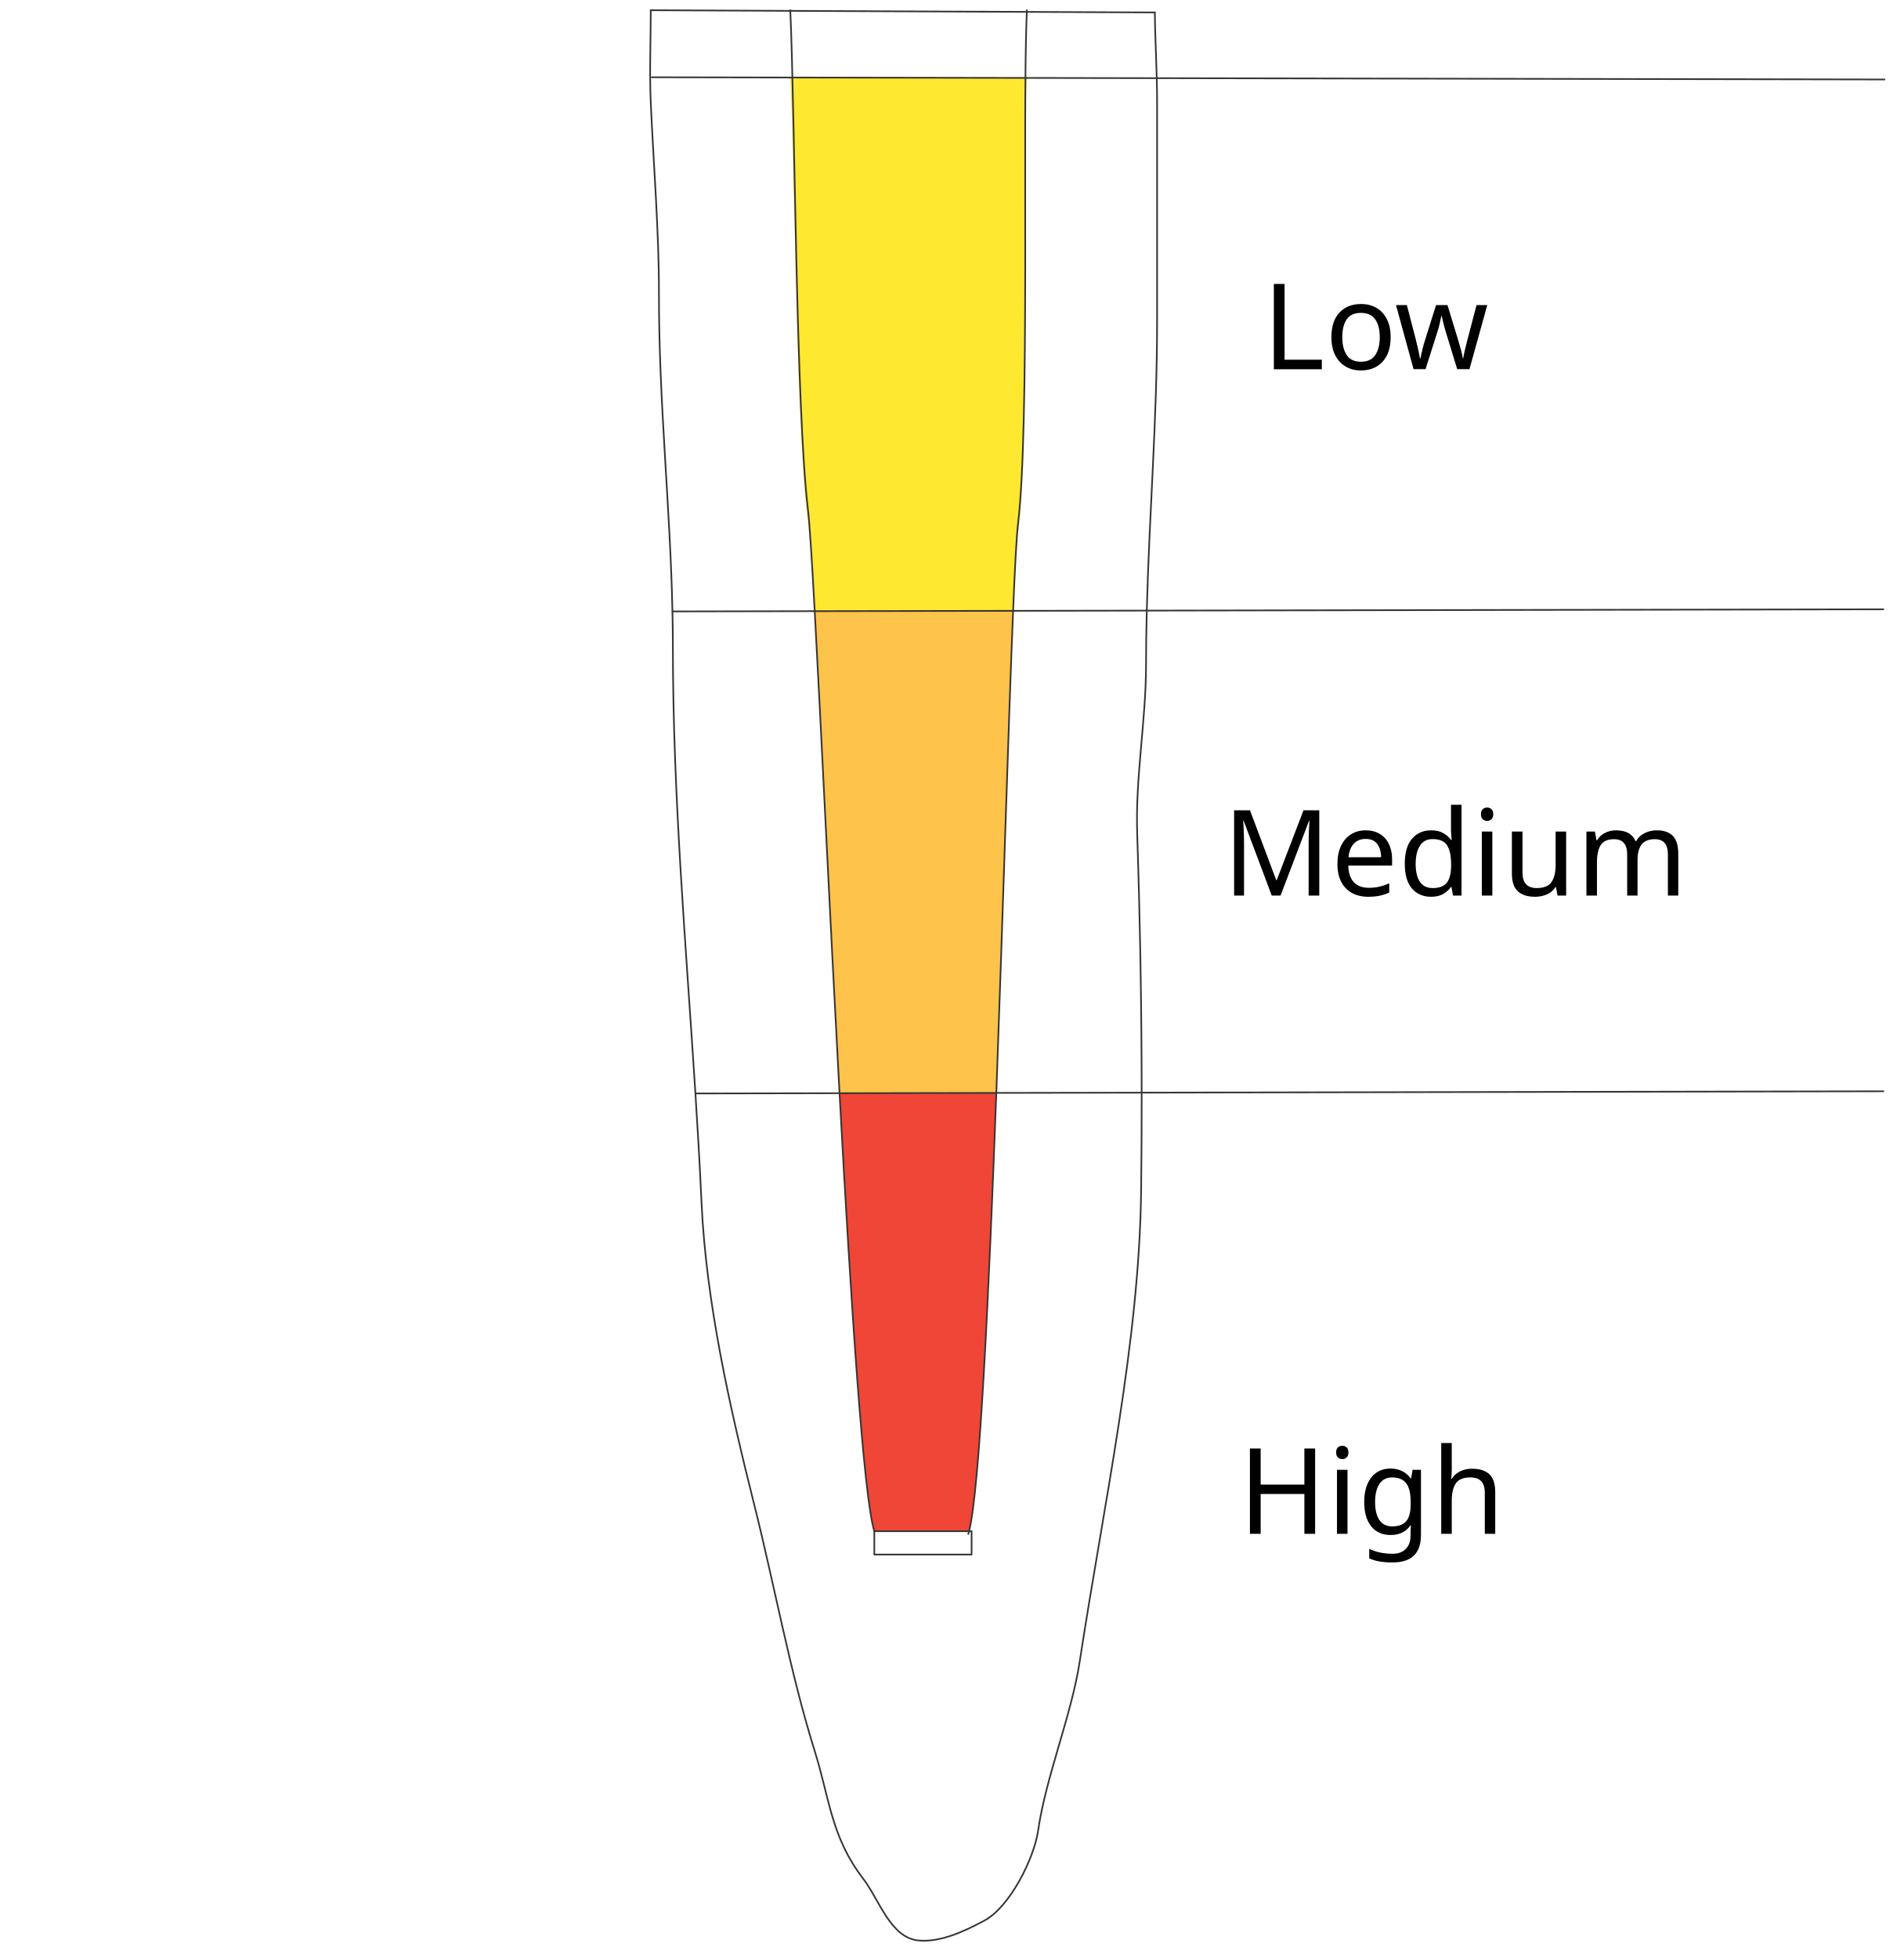
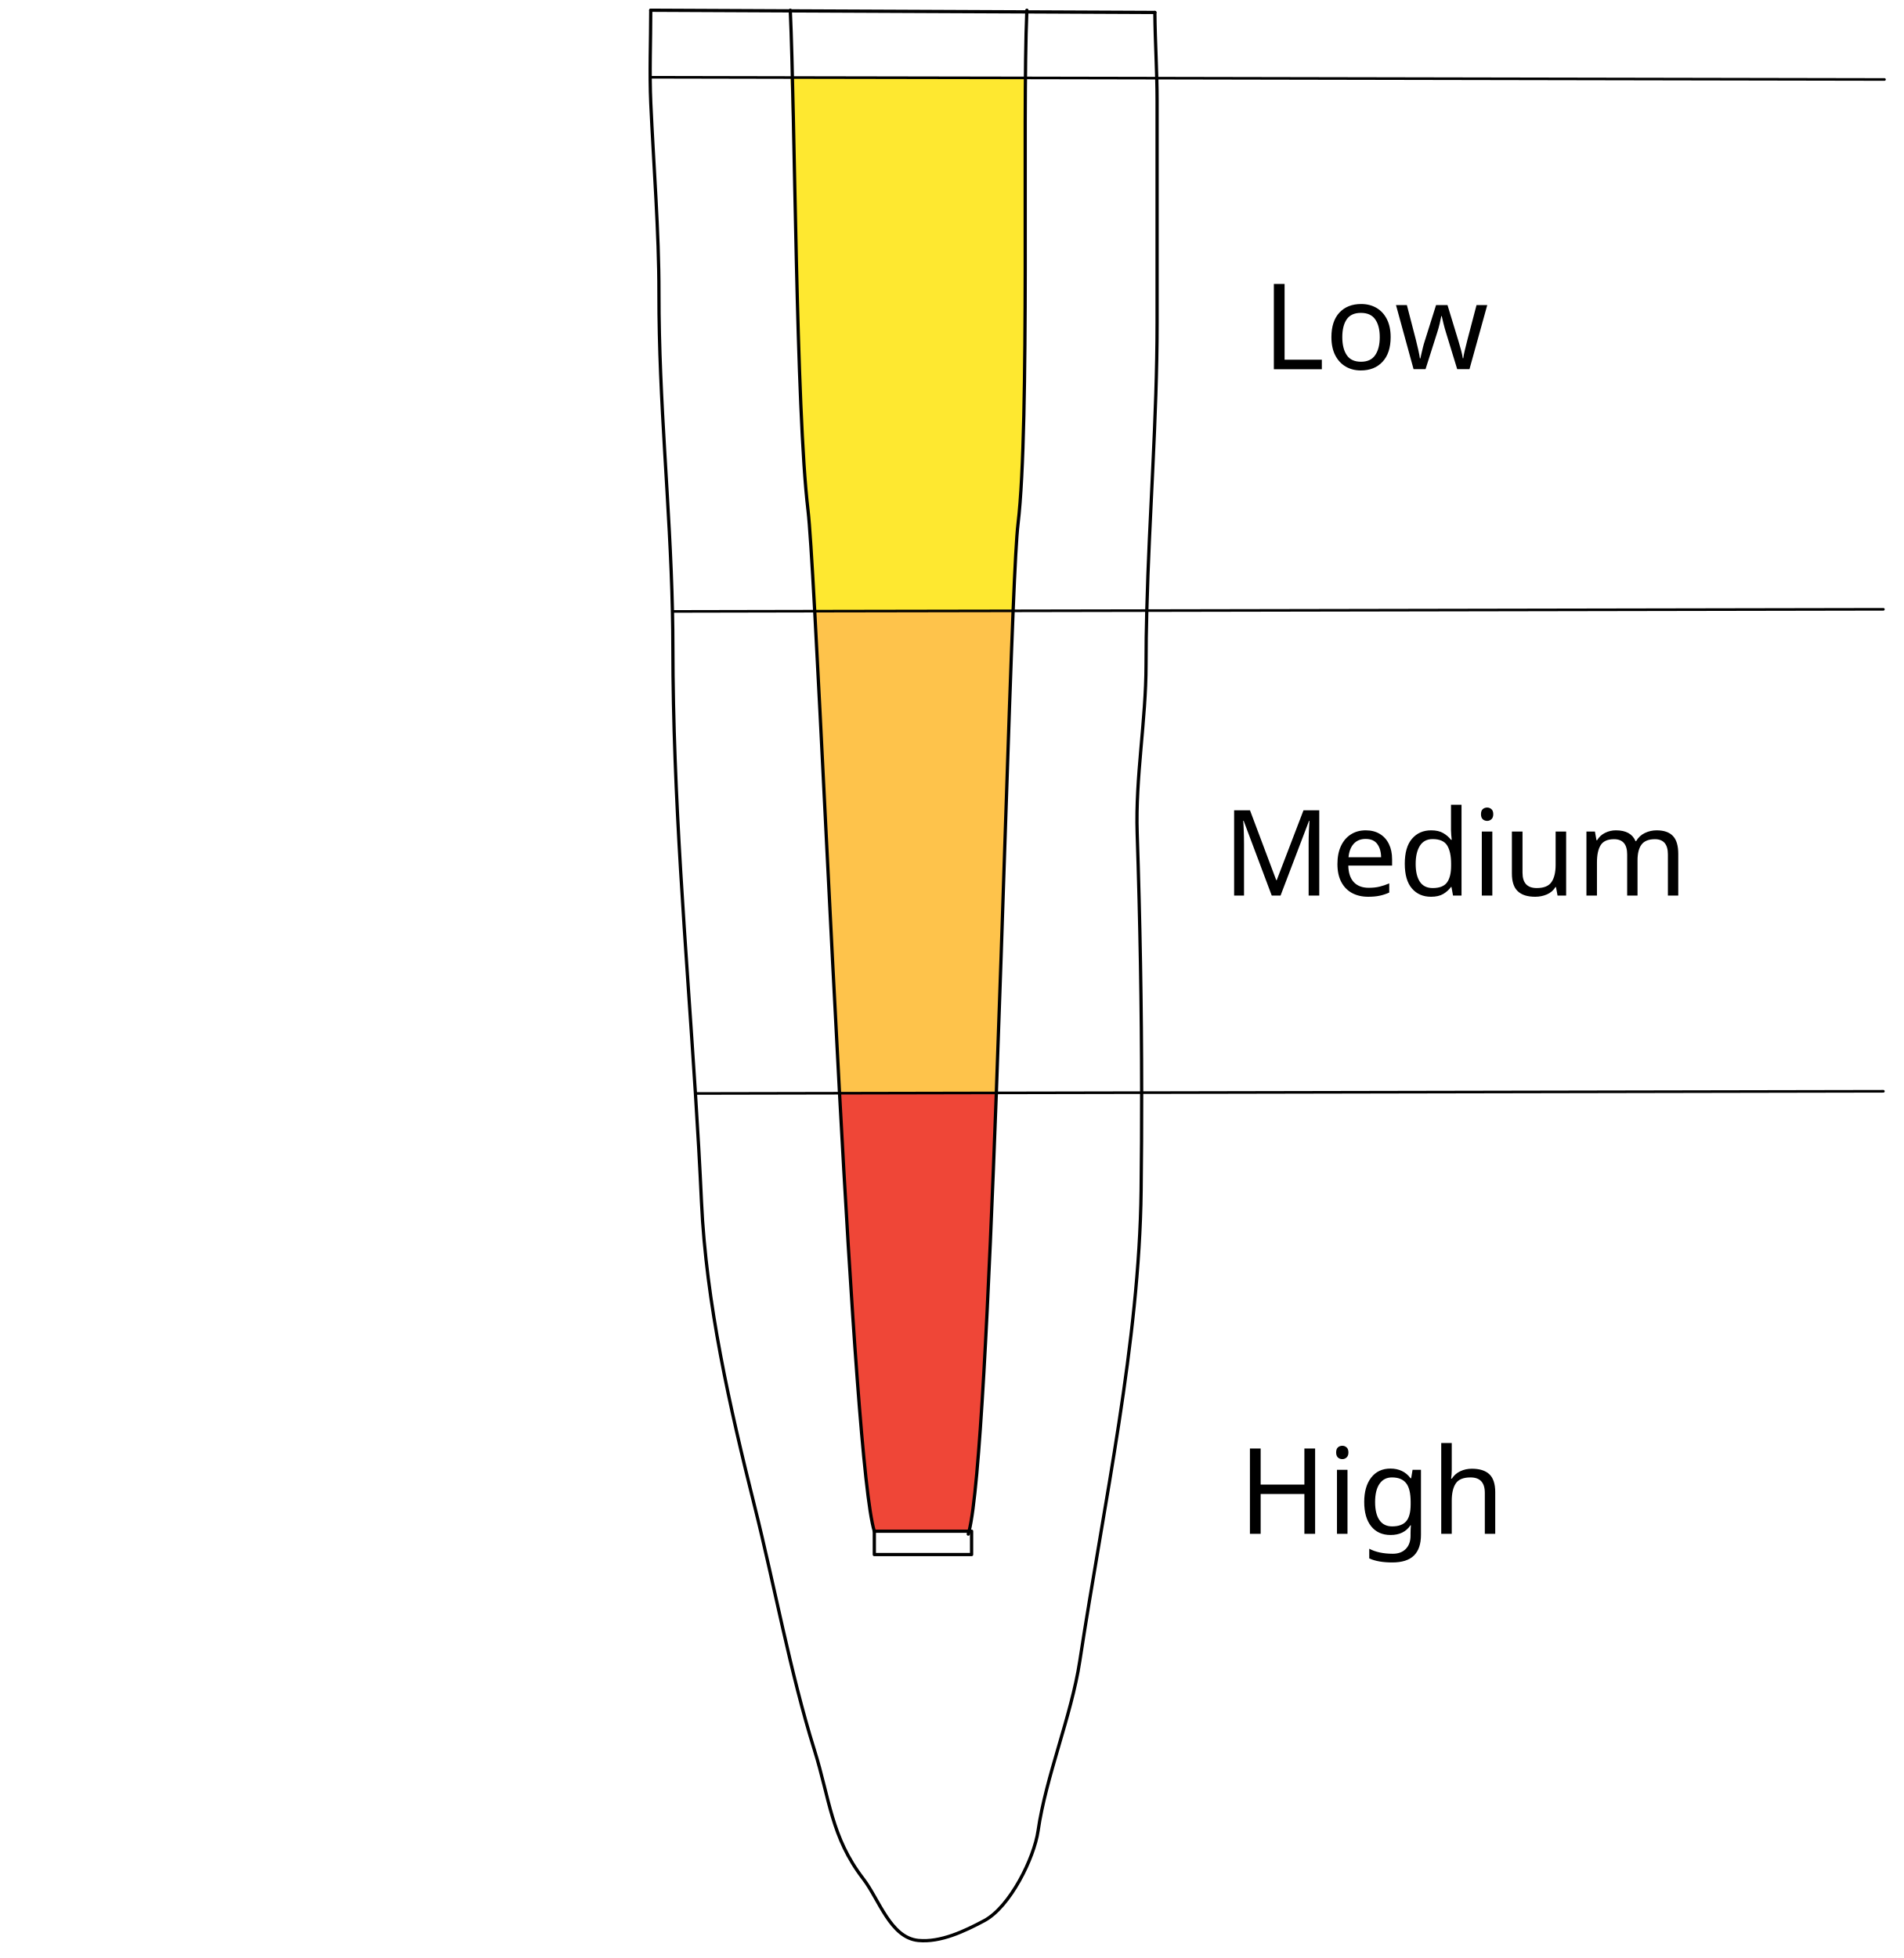
- <svg xmlns="http://www.w3.org/2000/svg" version="1.1" xml:space="preserve" width="291.605" height="300" viewBox="0 0 291.605 300" class="root">
+ <svg xmlns="http://www.w3.org/2000/svg" version="1.1" xml:space="preserve" width="291.605" height="300" viewBox="0 0 291.605 300" class="root" id="svg2">
  <defs id="defs6" />
  <g id="g10" transform="matrix(0.5081346,0,0,-0.5081346,0.485853,358.4602)">
    <g id="g12">
      <g id="g14" clip-path="none">
        <g id="g20">
          <g id="g22" />
          <g id="g28">
            <g clip-path="none" id="g30">
              <g transform="translate(252.1802,375.8096)" id="g32" class="high" style="fill:#ef4637;fill-opacity:1;fill-rule:nonzero;stroke:none">
                <path d="m 0,0 47.28,0.09 c -2.3,-61.9 -5.02,-119.55 -8.22,-132.16 l -28.57,0 C 7.23,-121.65 3.44,-63.3 0,0" id="path34" />
              </g>
              <g transform="translate(244.7002,521.1597)" id="g36" class="medium" style="fill:#fec34b;fill-opacity:1;fill-rule:nonzero;stroke:none">
                <path d="M 0,0 59.819,0.1 C 58.439,-33.11 56.76,-90.82 54.76,-145.26 L 7.48,-145.35 C 4.57,-91.74 1.9,-34.58 0,0" style="fill:#fec34b;fill-opacity:1;fill-rule:nonzero;stroke:none" id="path38" />
              </g>
              <g transform="translate(237.3398,702.1694)" id="g40" class="low" style="fill:#fee830;fill-opacity:1;fill-rule:nonzero;stroke:none">
                <path d="m 0,-19.862 71.311,-0.276 C 69.95,-47.763 72.28,-130.745 68.66,-157.587 68.21,-160.917 67.72,-169.205 67.18,-180.921 L 7.36,-181.01 c -0.85,13.764 -1.54,23.503 -2.03,27.162 C 1.7,-126.917 1.4,-47.193 0,-19.862" style="fill:#fee830;fill-opacity:1;fill-rule:nonzero;stroke:none;stroke-width:0.944" id="path42" />
              </g>
            </g>
          </g>
        </g>
        <g id="g44" transform="translate(195.2598,702.3599)">
-           <path d="m 0,0 c 0,-9.31 -0.41,-18.72 0.01,-28.01 0.82,-18.32 2.49,-38.92 2.46,-57.33 -0.04,-32.91 3.37,-63.54 4.07,-95.94 0.08,-3.62 0.13,-7.26 0.13,-10.93 0.04,-45.05 3.94,-89.57 6.8,-134.42 0.7,-10.89 1.33,-21.8 1.83,-32.741 1.41,-30.519 8.52,-61.799 16.02,-91.729 5.92,-23.59 10.75,-50.24 18.01,-73.441 4.67,-14.919 5.05,-26.279 14.74,-38.879 4.8,-6.241 8.18,-17.76 16.59,-18.6 6.74,-0.66 14.021,2.83 19.89,5.96 7.79,4.149 15.06,18.89 16.24,27.109 2.37,16.401 10.061,34.75 12.561,51.091 7.359,48.12 17.969,96.199 18.509,141.97 0.12,9.89 0.17,19.71 0.161,29.51 -0.021,26.06 -0.481,51.93 -1.351,78.21 -0.56,16.87 2.67,34.03 2.67,50.83 0,5.45 0.08,10.89 0.23,16.31 0.741,29.05 3.1,57.74 3.1,86.81 l 0,66.89 c 0,9.01 -0.6,17.79 -0.67,26.66" style="fill:none;stroke:#373535;stroke-width:0.5;stroke-linecap:round;stroke-linejoin:round;stroke-miterlimit:4;stroke-dasharray:none;stroke-opacity:1" id="path46" />
+           <path d="m 0,0 c 0,-9.31 -0.41,-18.72 0.01,-28.01 0.82,-18.32 2.49,-38.92 2.46,-57.33 -0.04,-32.91 3.37,-63.54 4.07,-95.94 0.08,-3.62 0.13,-7.26 0.13,-10.93 0.04,-45.05 3.94,-89.57 6.8,-134.42 0.7,-10.89 1.33,-21.8 1.83,-32.741 1.41,-30.519 8.52,-61.799 16.02,-91.729 5.92,-23.59 10.75,-50.24 18.01,-73.441 4.67,-14.919 5.05,-26.279 14.74,-38.879 4.8,-6.241 8.18,-17.76 16.59,-18.6 6.74,-0.66 14.021,2.83 19.89,5.96 7.79,4.149 15.06,18.89 16.24,27.109 2.37,16.401 10.061,34.75 12.561,51.091 7.359,48.12 17.969,96.199 18.509,141.97 0.12,9.89 0.17,19.71 0.161,29.51 -0.021,26.06 -0.481,51.93 -1.351,78.21 -0.56,16.87 2.67,34.03 2.67,50.83 0,5.45 0.08,10.89 0.23,16.31 0.741,29.05 3.1,57.74 3.1,86.81 l 0,66.89 c 0,9.01 -0.6,17.79 -0.67,26.66" style="fill:none;stroke:#000000;stroke-width:0.984;stroke-linecap:round;stroke-linejoin:round;stroke-miterlimit:4;stroke-dasharray:none;stroke-opacity:1" id="path46" />
        </g>
        <g id="g48" transform="translate(291.2402,243.7393)">
-           <path d="m 0,0 0.76,0 0,-7.04 -29.33,0 0,7.04 L 0,0 Z" style="fill:none;stroke:#373535;stroke-width:0.5;stroke-linecap:round;stroke-linejoin:round;stroke-miterlimit:4;stroke-dasharray:none;stroke-opacity:1" id="path50" />
+           <path d="m 0,0 0.76,0 0,-7.04 -29.33,0 0,7.04 L 0,0 Z" style="fill:none;stroke:#000000;stroke-width:0.984;stroke-linecap:round;stroke-linejoin:round;stroke-miterlimit:4;stroke-dasharray:none;stroke-opacity:1" id="path50" />
        </g>
        <g id="g52" transform="translate(237.3301,702.3599)">
-           <path d="m 0,0 0,-0.08 c 0.01,-0.03 0.01,-0.07 0.01,-0.11 1.4,-30.7 1.7,-120.25 5.33,-150.5 0.49,-4.11 1.18,-15.05 2.03,-30.51 1.9,-34.58 4.57,-91.74 7.48,-145.35 3.44,-63.3 7.23,-121.651 10.49,-132.071" style="fill:none;stroke:#373535;stroke-width:0.5;stroke-linecap:round;stroke-linejoin:round;stroke-miterlimit:4;stroke-dasharray:none;stroke-opacity:1" id="path54" />
+           <path d="m 0,0 0,-0.08 c 0.01,-0.03 0.01,-0.07 0.01,-0.11 1.4,-30.7 1.7,-120.25 5.33,-150.5 0.49,-4.11 1.18,-15.05 2.03,-30.51 1.9,-34.58 4.57,-91.74 7.48,-145.35 3.44,-63.3 7.23,-121.651 10.49,-132.071" style="fill:none;stroke:#000000;stroke-width:0.984;stroke-linecap:round;stroke-linejoin:round;stroke-miterlimit:4;stroke-dasharray:none;stroke-opacity:1" id="path54" />
        </g>
        <g id="g56" transform="translate(308.6699,702.3599)">
-           <path d="m 0,0 c 0,-0.07 -0.01,-0.13 -0.01,-0.2 0,-0.1 -0.01,-0.2 -0.01,-0.3 -1.36,-31.03 0.97,-124.24 -2.65,-154.39 -0.45,-3.74 -0.94,-13.05 -1.48,-26.21 -1.38,-33.21 -3.06,-90.92 -5.06,-145.36 -2.3,-61.9 -5.019,-119.55 -8.22,-132.161 -0.08,-0.319 -0.16,-0.609 -0.24,-0.869" style="fill:none;stroke:#373535;stroke-width:0.5;stroke-linecap:round;stroke-linejoin:round;stroke-miterlimit:4;stroke-dasharray:none;stroke-opacity:1" id="path58" />
+           <path d="m 0,0 c 0,-0.07 -0.01,-0.13 -0.01,-0.2 0,-0.1 -0.01,-0.2 -0.01,-0.3 -1.36,-31.03 0.97,-124.24 -2.65,-154.39 -0.45,-3.74 -0.94,-13.05 -1.48,-26.21 -1.38,-33.21 -3.06,-90.92 -5.06,-145.36 -2.3,-61.9 -5.019,-119.55 -8.22,-132.161 -0.08,-0.319 -0.16,-0.609 -0.24,-0.869" style="fill:none;stroke:#000000;stroke-width:0.984;stroke-linecap:round;stroke-linejoin:round;stroke-miterlimit:4;stroke-dasharray:none;stroke-opacity:1" id="path58" />
        </g>
        <g id="g60" transform="translate(195.2598,702.3599)">
-           <path d="M 0,0 42.08,-0.19 113.391,-0.5 152,-0.67" style="fill:none;stroke:#373535;stroke-width:0.5;stroke-linecap:round;stroke-linejoin:round;stroke-miterlimit:4;stroke-dasharray:none;stroke-opacity:1" id="path62" />
+           <path d="M 0,0 42.08,-0.19 113.391,-0.5 152,-0.67" style="fill:none;stroke:#000000;stroke-width:0.984;stroke-linecap:round;stroke-linejoin:round;stroke-miterlimit:4;stroke-dasharray:none;stroke-opacity:1" id="path62" />
        </g>
        <g id="g64" transform="translate(208.73,375.7295)">
-           <path d="M 0,0 43.45,0.08 90.73,0.17 134.55,0.25 358.2,0.66" style="fill:none;stroke:#373535;stroke-width:0.5;stroke-linecap:round;stroke-linejoin:round;stroke-miterlimit:4;stroke-dasharray:none;stroke-opacity:1" id="path66" />
+           <path d="M 0,0 43.45,0.08 90.73,0.17 134.55,0.25 358.2,0.66" style="fill:none;stroke:#000000;stroke-width:0.787;stroke-linecap:round;stroke-linejoin:round;stroke-miterlimit:4;stroke-dasharray:none;stroke-opacity:1" id="path66" />
        </g>
        <g id="g68" transform="translate(201.7998,521.0796)">
-           <path d="m 0,0 42.9,0.08 59.82,0.1 40.31,0.07 222.1,0.39" style="fill:none;stroke:#373535;stroke-width:0.5;stroke-linecap:round;stroke-linejoin:round;stroke-miterlimit:4;stroke-dasharray:none;stroke-opacity:1" id="path70" />
+           <path d="m 0,0 42.9,0.08 59.82,0.1 40.31,0.07 222.1,0.39" style="fill:none;stroke:#000000;stroke-width:0.787;stroke-linecap:round;stroke-linejoin:round;stroke-miterlimit:4;stroke-dasharray:none;stroke-opacity:1" id="path70" />
        </g>
        <g id="g72" transform="translate(195.2598,702.3599)">
-           <path d="m 0.331,-20.212 42.07,-0.08 71.33,-0.12 258.27,-0.47" style="fill:none;stroke:#373535;stroke-width:0.5;stroke-linecap:round;stroke-linejoin:round;stroke-miterlimit:4;stroke-dasharray:none;stroke-opacity:1" id="path74" />
+           <path d="m 0.331,-20.212 42.07,-0.08 71.33,-0.12 258.27,-0.47" style="fill:none;stroke:#000000;stroke-width:0.787;stroke-linecap:round;stroke-linejoin:round;stroke-miterlimit:4;stroke-dasharray:none;stroke-opacity:1" id="path74" />
        </g>
      </g>
    </g>
    <text xml:space="preserve" style="font-style:normal;font-variant:normal;font-weight:normal;font-stretch:normal;font-size:36.012px;line-height:125%;font-family:Sans;-inkscape-font-specification:'Sans, Normal';text-align:start;letter-spacing:0px;word-spacing:0px;writing-mode:lr-tb;text-anchor:start;fill:#000000;fill-opacity:1;stroke:none;stroke-width:1.294px;stroke-linecap:butt;stroke-linejoin:miter;stroke-opacity:1" x="372.424" y="-242.958" id="text7175" transform="scale(1,-1)">
      <tspan id="tspan7177" x="372.424" y="-242.958" style="font-style:normal;font-variant:normal;font-weight:normal;font-stretch:normal;font-size:36.012px;line-height:125%;font-family:Sans;-inkscape-font-specification:'Sans, Normal';text-align:start;writing-mode:lr-tb;text-anchor:start;stroke-width:1.294px">High</tspan>
    </text>
    <text xml:space="preserve" style="font-style:normal;font-variant:normal;font-weight:normal;font-stretch:normal;font-size:36.012px;line-height:125%;font-family:Sans;-inkscape-font-specification:'Sans, Normal';text-align:start;letter-spacing:0px;word-spacing:0px;writing-mode:lr-tb;text-anchor:start;fill:#000000;fill-opacity:1;stroke:none;stroke-width:1.294px;stroke-linecap:butt;stroke-linejoin:miter;stroke-opacity:1" x="367.661" y="-435.403" id="text7175-7" transform="scale(1,-1)">
      <tspan style="stroke-width:1.294px" id="tspan7197" x="367.661" y="-435.403">Medium</tspan>
    </text>
    <text xml:space="preserve" style="font-style:normal;font-variant:normal;font-weight:normal;font-stretch:normal;font-size:36.012px;line-height:125%;font-family:Sans;-inkscape-font-specification:'Sans, Normal';text-align:start;letter-spacing:0px;word-spacing:0px;writing-mode:lr-tb;text-anchor:start;fill:#000000;fill-opacity:1;stroke:none;stroke-width:1.294px;stroke-linecap:butt;stroke-linejoin:miter;stroke-opacity:1" x="379.64" y="-594.1" id="text7175-7-8" transform="scale(1,-1)">
      <tspan style="stroke-width:1.294px" id="tspan7217" x="379.64" y="-594.1">Low</tspan>
    </text>
  </g>
</svg>
